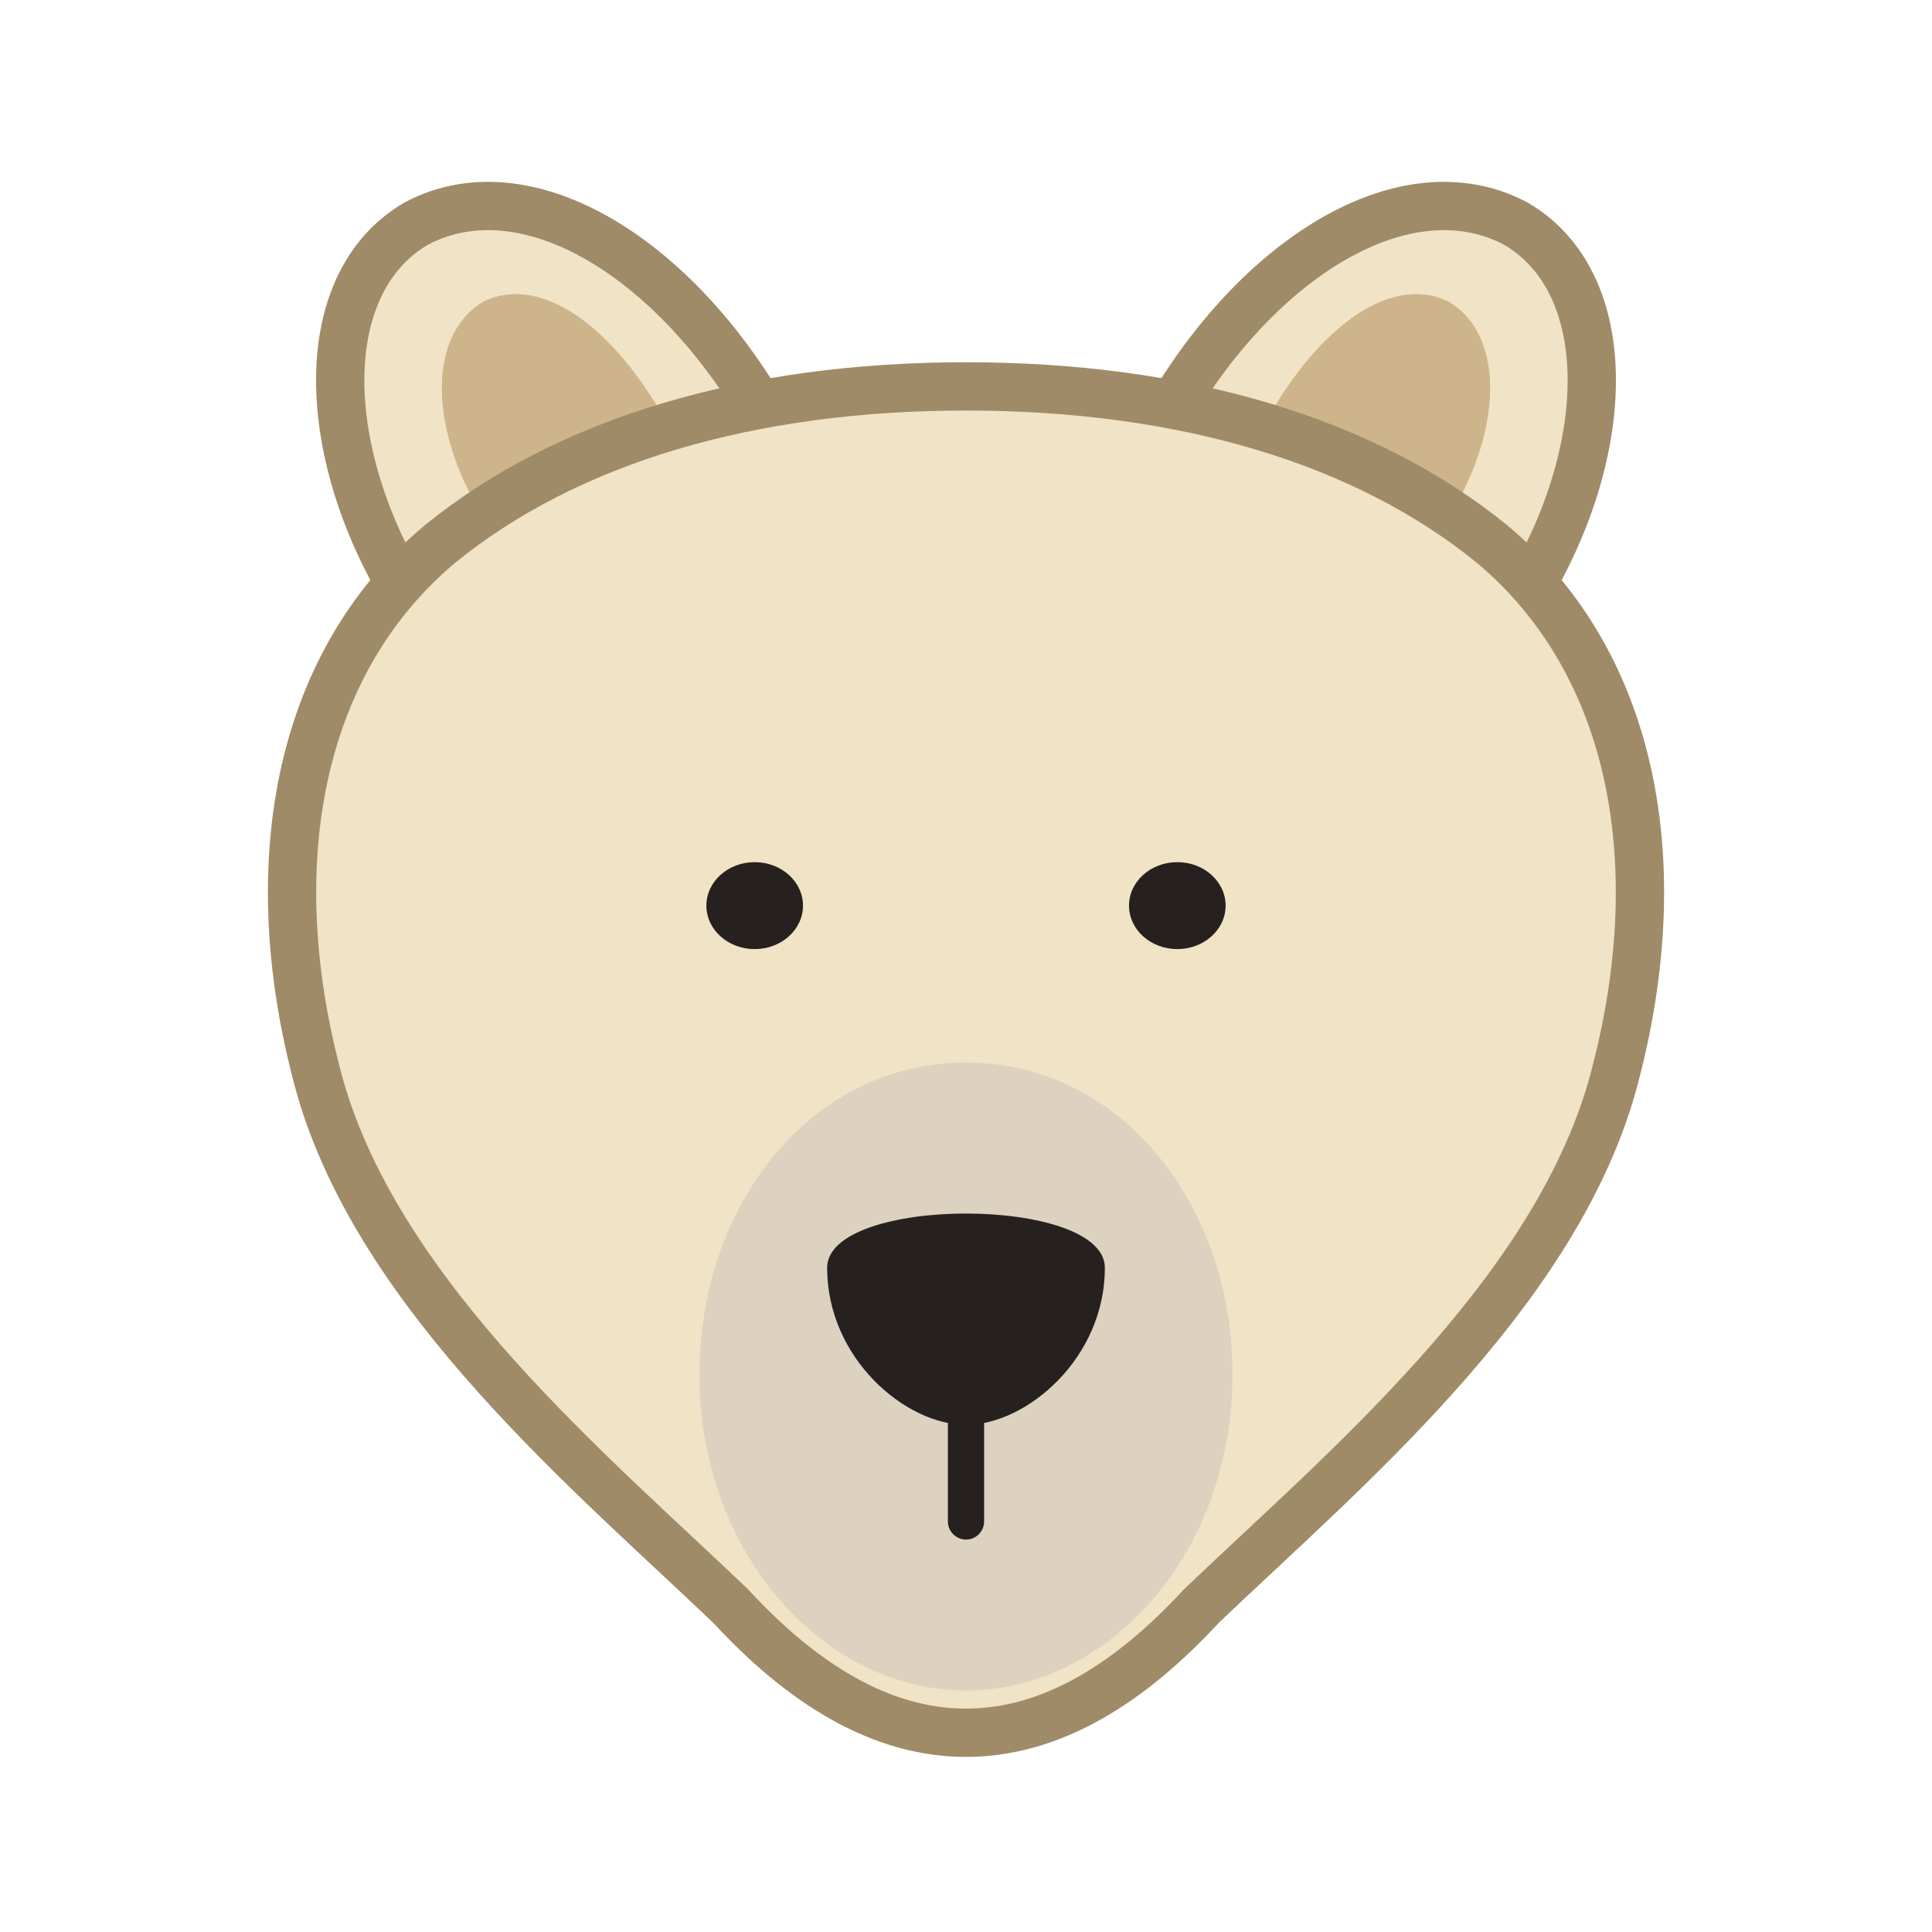
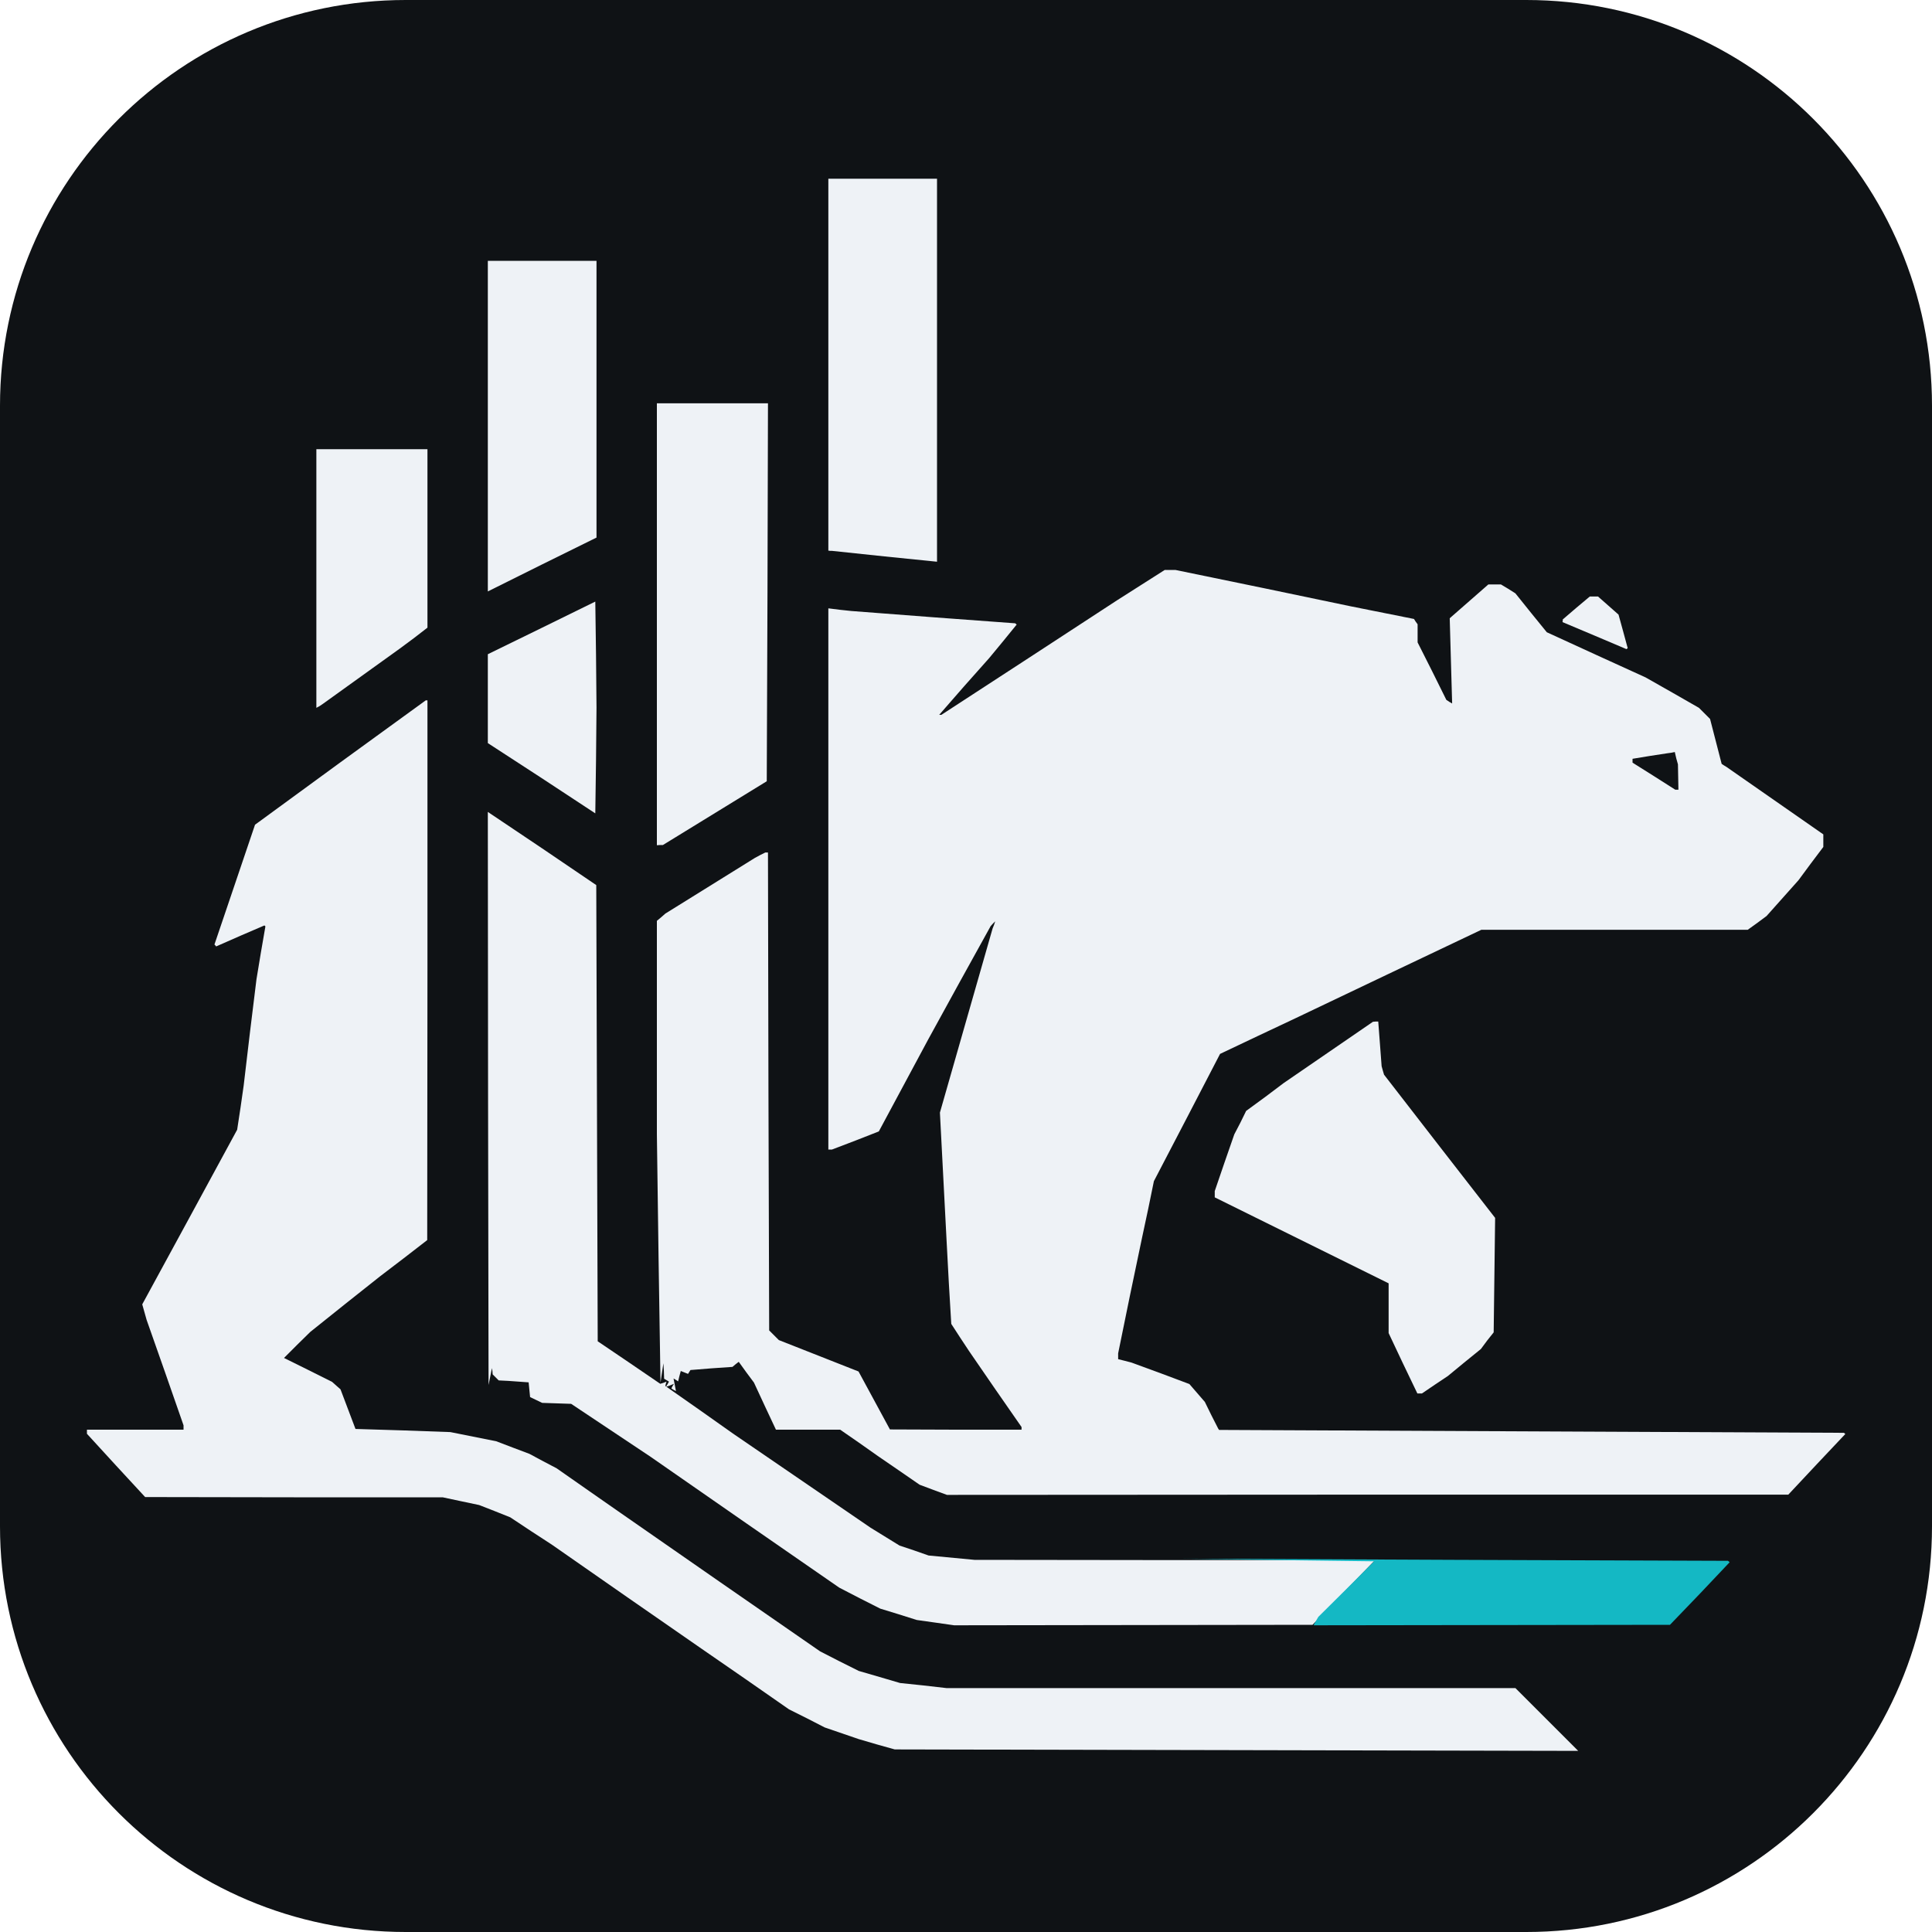
- <svg xmlns="http://www.w3.org/2000/svg" viewBox="0 0 32 32">
-   <style>
-     .outline { stroke: #a08b68; stroke-width: 0.8; stroke-linejoin: round; }
-     @media (prefers-color-scheme: dark) { .outline { stroke: none; } }
-   </style>
-   <g fill="#f0e3c6" class="outline">
-     <path d="M7.4 10.8 C5.3 8.2 5 4.8 6.9 3.7 C8.8 2.7 11.4 4.4 12.9 7.3 Z" />
-     <path d="M24.6 10.8 C26.7 8.2 27 4.8 25.1 3.7 C23.2 2.7 20.6 4.4 19.1 7.3 Z" />
+ <svg xmlns="http://www.w3.org/2000/svg" viewBox="112 112 800 800">
+   <rect x="112" y="112" width="800" height="800" rx="168" fill="#0f1215" />
+   <g transform="translate(0,1024) scale(0.1,-0.1)" fill="#eef2f6" stroke="none">
+     <path d="M4550 7610 l0 -770 8 -1 7 0 218 -23 217 -22 0 793 0 793 -225 0 -225 0 0 -770z" />
+     <path d="M3140 7355 l0 -684 225 112 225 111 0 573 0 573 -225 0 -225 0 0 -685z" />
+     <path d="M3840 6535 l0 -915 13 1 12 0 215 132 215 132 3 783 2 782 -230 0 -230 0 0 -915z" />
+     <path d="M2430 6724 l0 -535 13 7 12 8 160 115 160 115 58 43 57 44 0 370 0 369 -230 0 -230 0 0 -536z" />
+     <path d="M5844 6697 l-99 -63 -363 -237 -364 -237 -5 0 -4 0 103 118 104 117 57 69 57 70 -3 2 -3 3 -339 25 -340 26 -47 5 -48 6 0 -1121 0 -1120 8 0 7 0 97 37 97 38 102 190 102 190 129 235 130 235 9 10 10 10 -5 -15 -6 -15 -109 -381 -109 -381 14 -269 14 -269 9 -169 10 -168 37 -57 37 -56 108 -157 109 -157 0 -5 0 -6 -272 0 -273 1 -65 120 -65 120 -165 65 -165 65 -20 20 -20 20 -3 989 -2 990 -6 0 -5 0 -22 -11 -22 -12 -185 -115 -185 -115 -17 -15 -18 -15 0 -442 0 -442 7 -514 8 -514 6 40 6 40 2 -32 1 -32 10 -6 10 -6 -6 -11 -7 -11 17 6 17 7 -6 -9 -5 -10 9 -6 10 -5 -5 26 -5 26 10 -6 9 -6 5 21 6 22 15 -6 15 -6 5 8 5 8 87 7 87 6 13 11 13 10 31 -43 32 -43 45 -97 46 -98 133 0 133 0 78 -54 78 -55 86 -59 87 -60 56 -21 57 -21 1742 1 1742 0 118 126 118 125 -3 3 -3 2 -1294 6 -1293 6 -2 3 -2 3 -28 55 -27 55 -32 37 -32 37 -120 45 -120 44 -27 7 -28 7 0 12 0 12 49 240 50 239 25 117 24 117 137 263 137 264 156 74 157 74 384 183 385 183 551 0 552 0 39 28 39 29 66 74 66 74 51 69 52 69 0 26 0 26 -201 140 -201 140 -10 6 -9 6 -24 93 -24 93 -23 23 -23 23 -110 63 -111 63 -204 93 -205 94 -65 80 -65 81 -30 19 -30 18 -26 0 -26 0 -80 -70 -80 -70 5 -177 5 -176 -12 7 -12 8 -59 119 -60 119 0 37 0 38 -8 11 -7 11 -130 26 -130 26 -364 76 -364 75 -22 0 -22 0 -99 -63z m2225 -794 l1 -53 -6 0 -7 0 -88 56 -89 56 0 8 0 8 73 12 72 11 15 2 15 3 6 -26 7 -25 1 -52z" />
+     <path d="M7647 6603 l-56 -48 0 -5 -1 -6 133 -56 132 -56 2 2 3 2 -19 70 -19 69 -43 38 -42 37 -17 0 -17 0 -56 -47z" />
+     <path d="M3363 6520 l-223 -109 0 -184 0 -184 223 -145 222 -146 3 219 2 219 -2 219 -3 220 -222 -109z" />
+     <path d="M2529 5963 l-353 -258 -84 -248 -84 -248 4 -4 3 -4 100 44 100 43 2 -2 2 -2 -19 -110 -18 -109 -27 -220 -26 -220 -13 -91 -14 -92 -196 -361 -197 -362 9 -32 9 -32 77 -219 76 -218 0 -9 0 -9 -200 0 -200 0 0 -9 0 -8 120 -131 121 -131 616 -1 616 0 75 -16 76 -16 64 -25 65 -26 86 -57 86 -56 310 -216 310 -215 181 -125 181 -126 74 -37 74 -38 70 -24 70 -24 75 -22 75 -21 1415 -3 1415 -3 -130 130 -130 130 -1178 0 -1178 0 -96 11 -96 10 -85 25 -86 25 -80 40 -80 41 -413 286 -413 287 -132 92 -133 93 -57 30 -56 30 -69 26 -68 26 -95 19 -95 19 -196 7 -197 6 -31 82 -31 82 -17 15 -18 16 -100 50 -99 49 54 54 55 54 145 116 145 115 97 74 97 75 1 1118 0 1117 -4 0 -3 0 -354 -257z" />
+     <path d="M3141 4572 l2 -1187 7 35 7 35 2 -13 1 -13 13 -13 12 -12 20 -1 20 -1 42 -3 42 -3 3 -31 3 -30 25 -12 25 -12 60 -2 60 -2 165 -110 165 -110 390 -271 390 -270 85 -44 85 -43 75 -23 76 -24 78 -11 77 -11 742 1 742 1 129 134 130 134 -830 0 -829 1 -95 9 -95 9 -60 21 -60 20 -60 37 -60 37 -285 195 -285 195 -140 99 -140 98 2 9 3 9 -13 -5 -13 -4 -129 88 -130 88 -3 944 -3 945 -224 152 -225 151 1 -1186z" />
+     <path d="M6620 4762 l-185 -127 -77 -58 -78 -57 -24 -49 -25 -48 -41 -118 -40 -117 0 -13 0 -13 360 -178 360 -178 0 -103 0 -103 59 -125 60 -125 9 0 10 0 53 36 54 36 68 56 69 56 26 35 27 34 3 237 3 237 -230 296 -230 297 -5 17 -5 18 -7 93 -7 92 -11 0 -11 -1 -185 -127z" />
  </g>
-   <g fill="#cdb48a">
-     <path d="M8.3 9 C7.1 7.4 7 5.6 8 5 C9 4.5 10.3 5.5 11.2 7.3 Z" />
-     <path d="M23.7 9 C24.9 7.4 25 5.6 24 5 C23 4.5 21.7 5.5 20.8 7.3 Z" />
+   <g transform="translate(0,1024) scale(0.1,-0.1)" fill="#14b8c4" stroke="none">
+     <path d="M6413 2660 l397 -5 -115 -115 -116 -115 -10 -17 -10 -18 738 1 738 1 124 129 123 130 -3 3 -4 3 -1130 4 -1130 5 398 -6z" />
  </g>
-   <path fill="#f0e3c6" class="outline" d="M16 6.4 C19.6 6.4 22.6 7.3 24.7 9 C27.1 11 27.7 14.4 26.7 18 C25.7 21.5 22.2 24.4 19.9 26.6 C18.7 27.9 17.4 28.7 16 28.7 C14.6 28.7 13.3 27.9 12.1 26.6 C9.8 24.4 6.3 21.5 5.3 18 C4.3 14.4 4.9 11 7.3 9 C9.4 7.3 12.4 6.4 16 6.4 Z" />
-   <path fill="#ddd2bf" d="M16 17.6 C18.7 17.6 20.6 20.2 20.4 23.2 C20.2 26 18.2 28 16 28 C13.8 28 11.8 26 11.6 23.2 C11.4 20.2 13.3 17.6 16 17.6 Z" />
-   <g fill="#26211e">
-     <path d="M13.7 21 C13.7 19.8 18.3 19.8 18.3 21 C18.3 22.5 17 23.6 16 23.6 C15 23.6 13.7 22.5 13.7 21 Z" />
-     <ellipse cx="12.5" cy="15" rx="0.8" ry="0.72" />
-     <ellipse cx="19.5" cy="15" rx="0.8" ry="0.72" />
-   </g>
-   <path d="M16 23.6 L16 25.2" stroke="#26211e" stroke-width="0.6" stroke-linecap="round" />
</svg>
